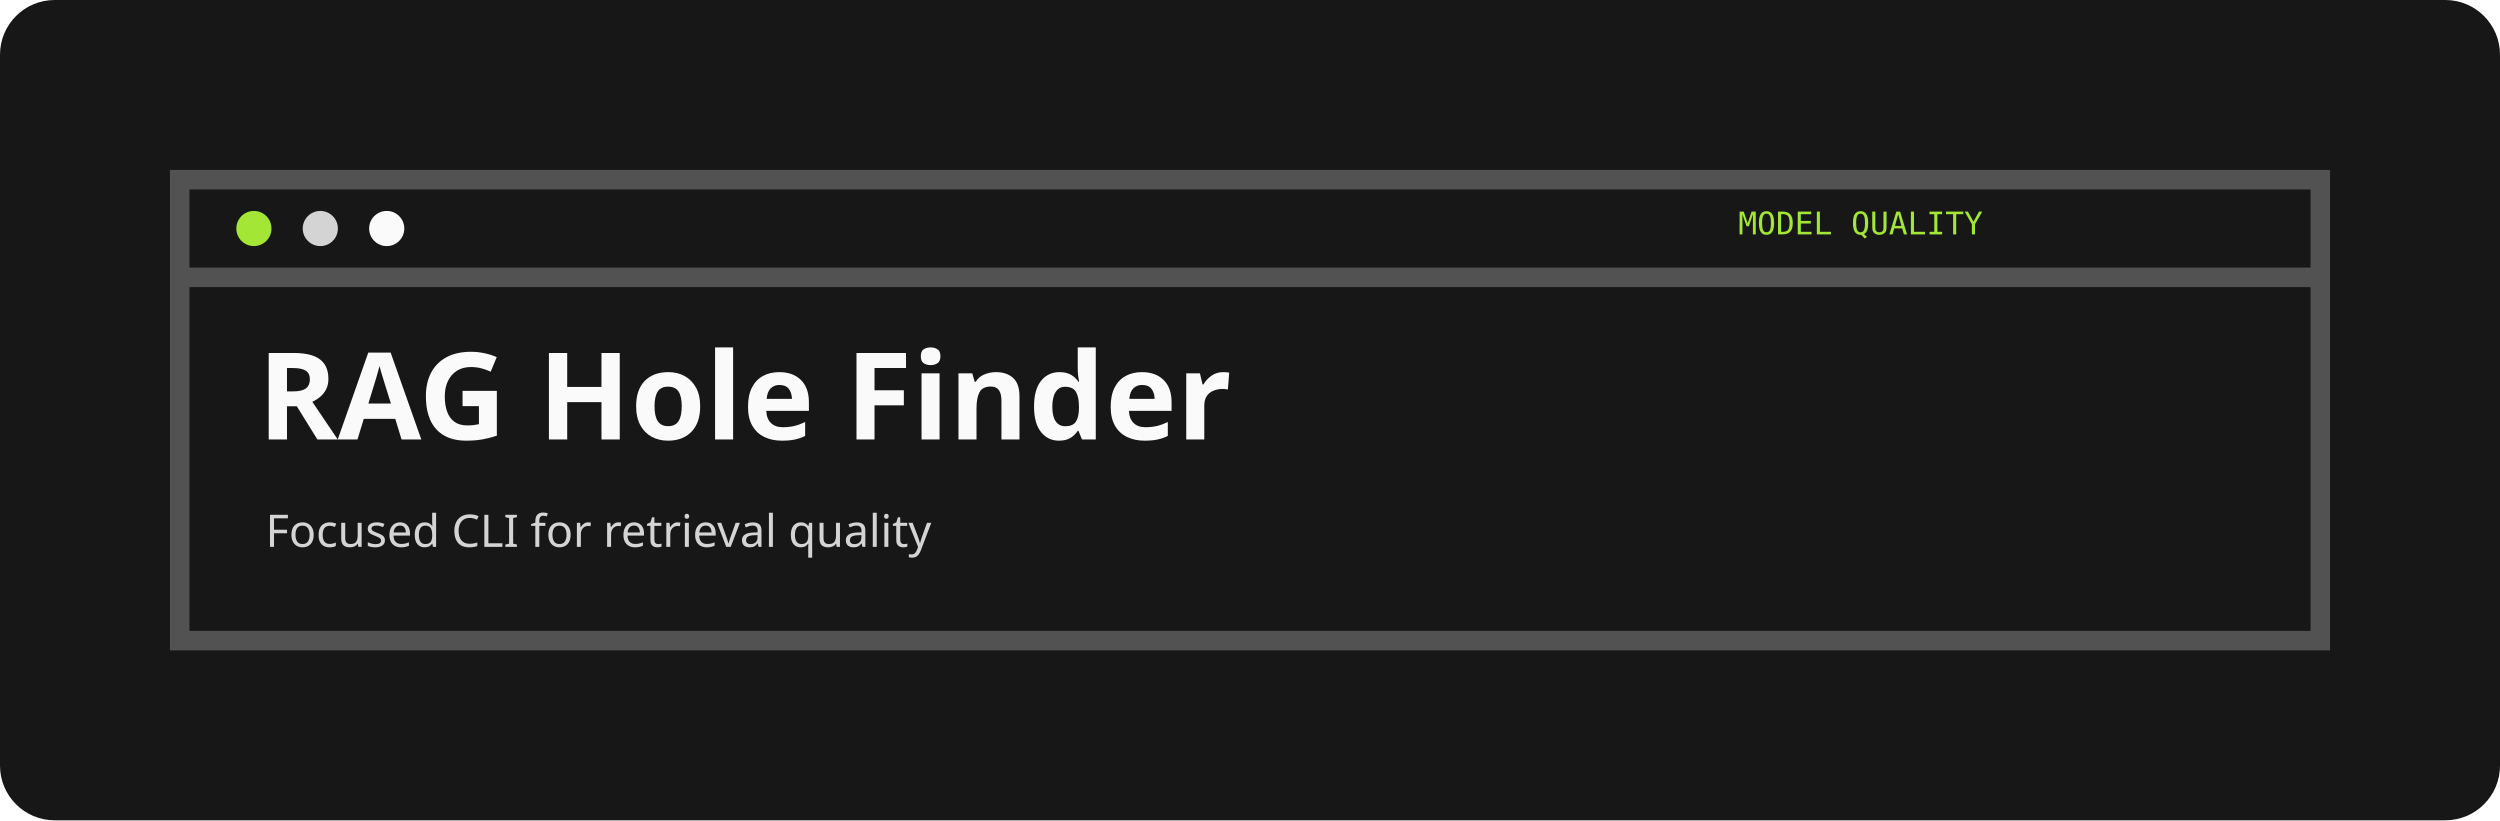
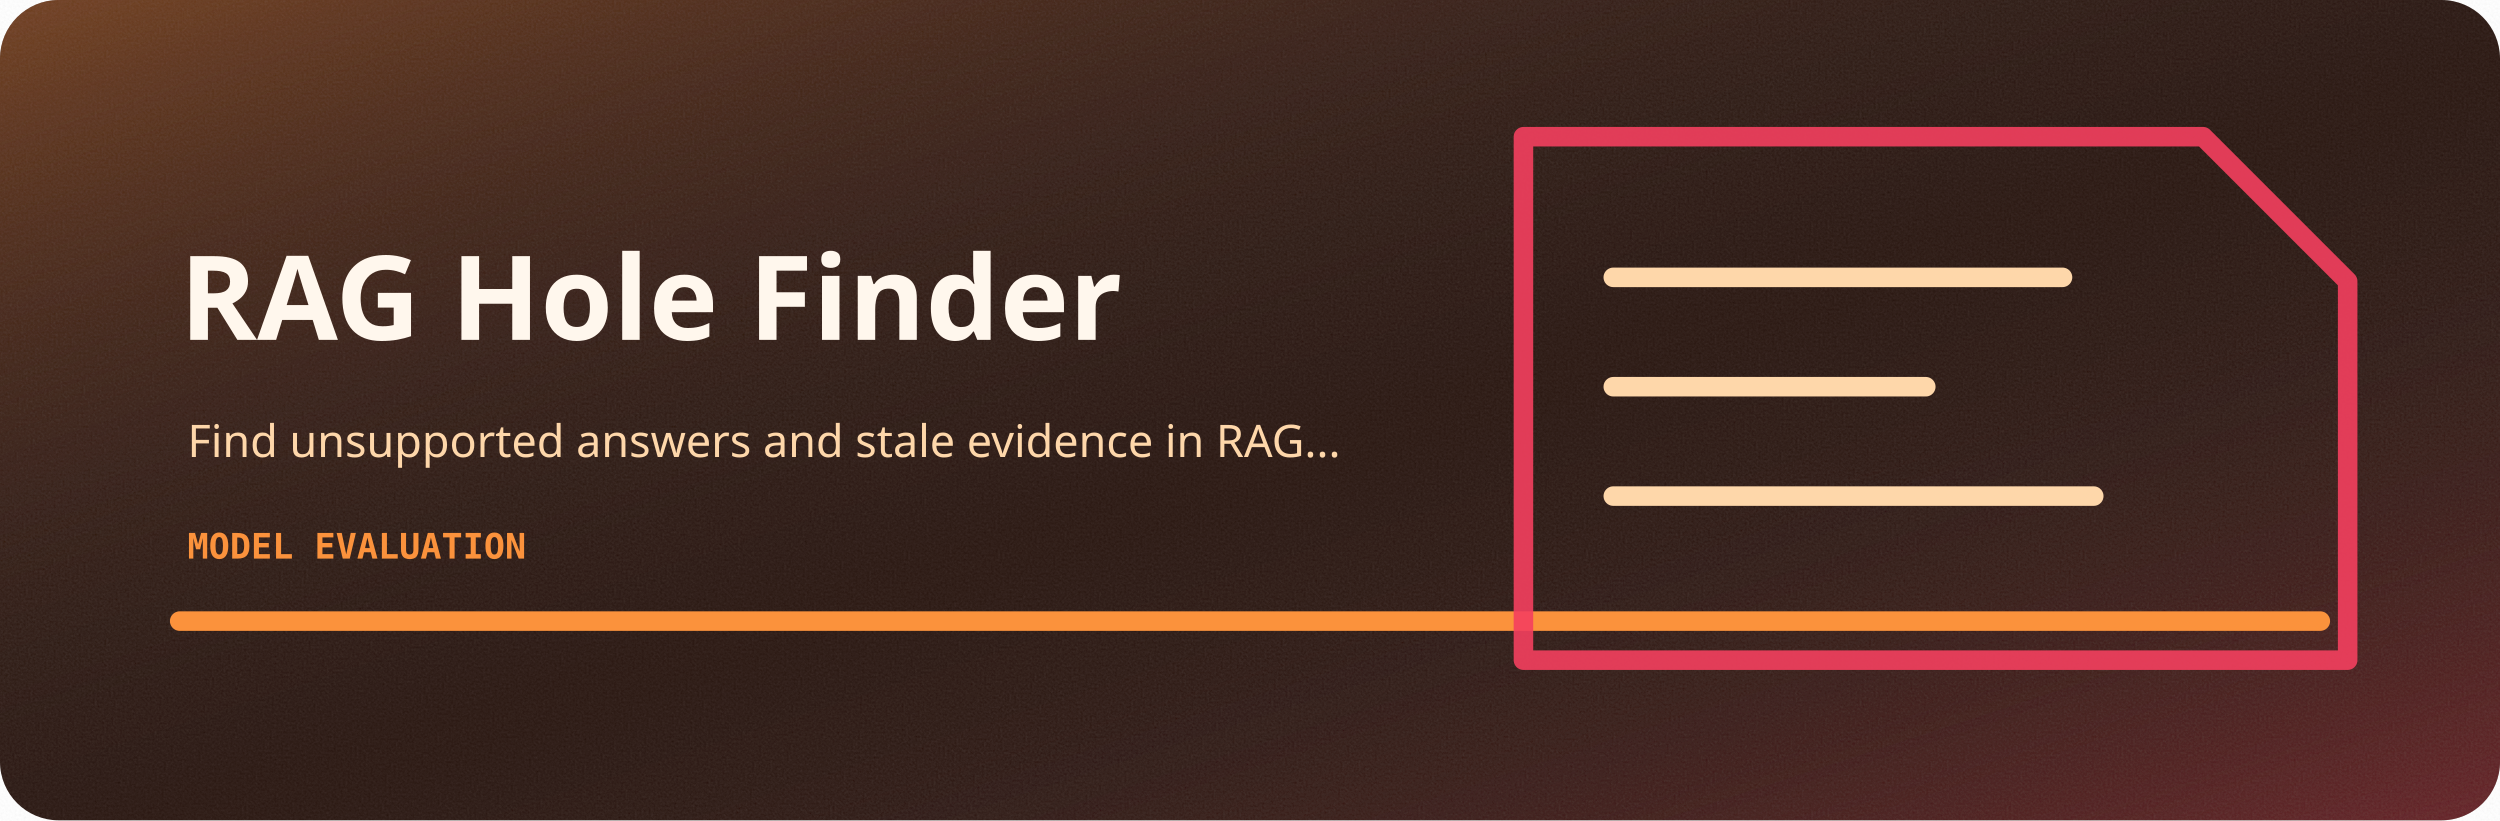
<svg xmlns="http://www.w3.org/2000/svg" width="1280" height="420" viewBox="0 0 1280 420" fill="none" role="img" aria-label="RAG Hole Finder cover">
-   <rect width="1280" height="420" rx="28" fill="#171717" />
-   <path d="M92 92h1096v236H92z" fill="none" stroke="#525252" stroke-width="10" />
-   <path d="M92 142h1096" stroke="#525252" stroke-width="10" />
-   <circle cx="130" cy="117" r="9" fill="#a3e635" />
-   <circle cx="164" cy="117" r="9" fill="#d4d4d4" />
-   <circle cx="198" cy="117" r="9" fill="#fafafa" />
-   <text x="132" y="225" fill="#fafafa" font-family="Sora, ui-sans-serif, system-ui" font-size="62" font-weight="800">RAG Hole Finder</text>
-   <text x="136" y="280" fill="#d4d4d4" font-family="Sora, ui-sans-serif, system-ui" font-size="23">Focused CLI for retrieval quality</text>
-   <text x="890" y="120" fill="#a3e635" font-family="ui-monospace, SFMono-Regular, Menlo, monospace" font-size="16">MODEL QUALITY</text>
+   <defs>
+     <linearGradient id="g" x1="0" x2="1" y1="0" y2="1">
+       <stop offset="0" stop-color="#fb923c" stop-opacity=".34" />
+       <stop offset=".54" stop-color="#2a1711" stop-opacity="0" />
+       <stop offset="1" stop-color="#f43f5e" stop-opacity=".30" />
+     </linearGradient>
+     <filter id="grain" x="-20%" y="-20%" width="140%" height="140%">
+       <feTurbulence type="fractalNoise" baseFrequency=".85" numOctaves="2" seed="46" result="noise" />
+       <feColorMatrix type="saturate" values="0" />
+       <feComponentTransfer>
+         <feFuncA type="table" tableValues="0 .10" />
+       </feComponentTransfer>
+       <feBlend mode="soft-light" in2="SourceGraphic" />
+     </filter>
+   </defs>
+   <rect width="1280" height="420" rx="30" fill="#2a1711" />
+   <rect width="1280" height="420" rx="30" fill="url(#g)" filter="url(#grain)" />
+   <path d="M92 318h1096" stroke="#fb923c" stroke-width="10" stroke-linecap="round" />
+   <path d="M780 70h348l74 74v194H780z" fill="none" stroke="#f43f5e" stroke-width="10" stroke-linejoin="round" opacity=".9" />
+   <path d="M826 142h230M826 198h160M826 254h246" stroke="#fed7aa" stroke-width="10" stroke-linecap="round" />
+   <text x="92" y="174" fill="#fff7ed" font-family="Sora, ui-sans-serif, system-ui" font-size="60" font-weight="850">RAG Hole Finder</text>
+   <text x="96" y="234" fill="#fed7aa" font-family="Sora, ui-sans-serif, system-ui" font-size="23">Find unsupported answers and stale evidence in RAG...</text>
+   <text x="96" y="286" fill="#fb923c" font-family="ui-monospace, SFMono-Regular, Menlo, monospace" font-size="18" font-weight="800">MODEL EVALUATION</text>
</svg>
